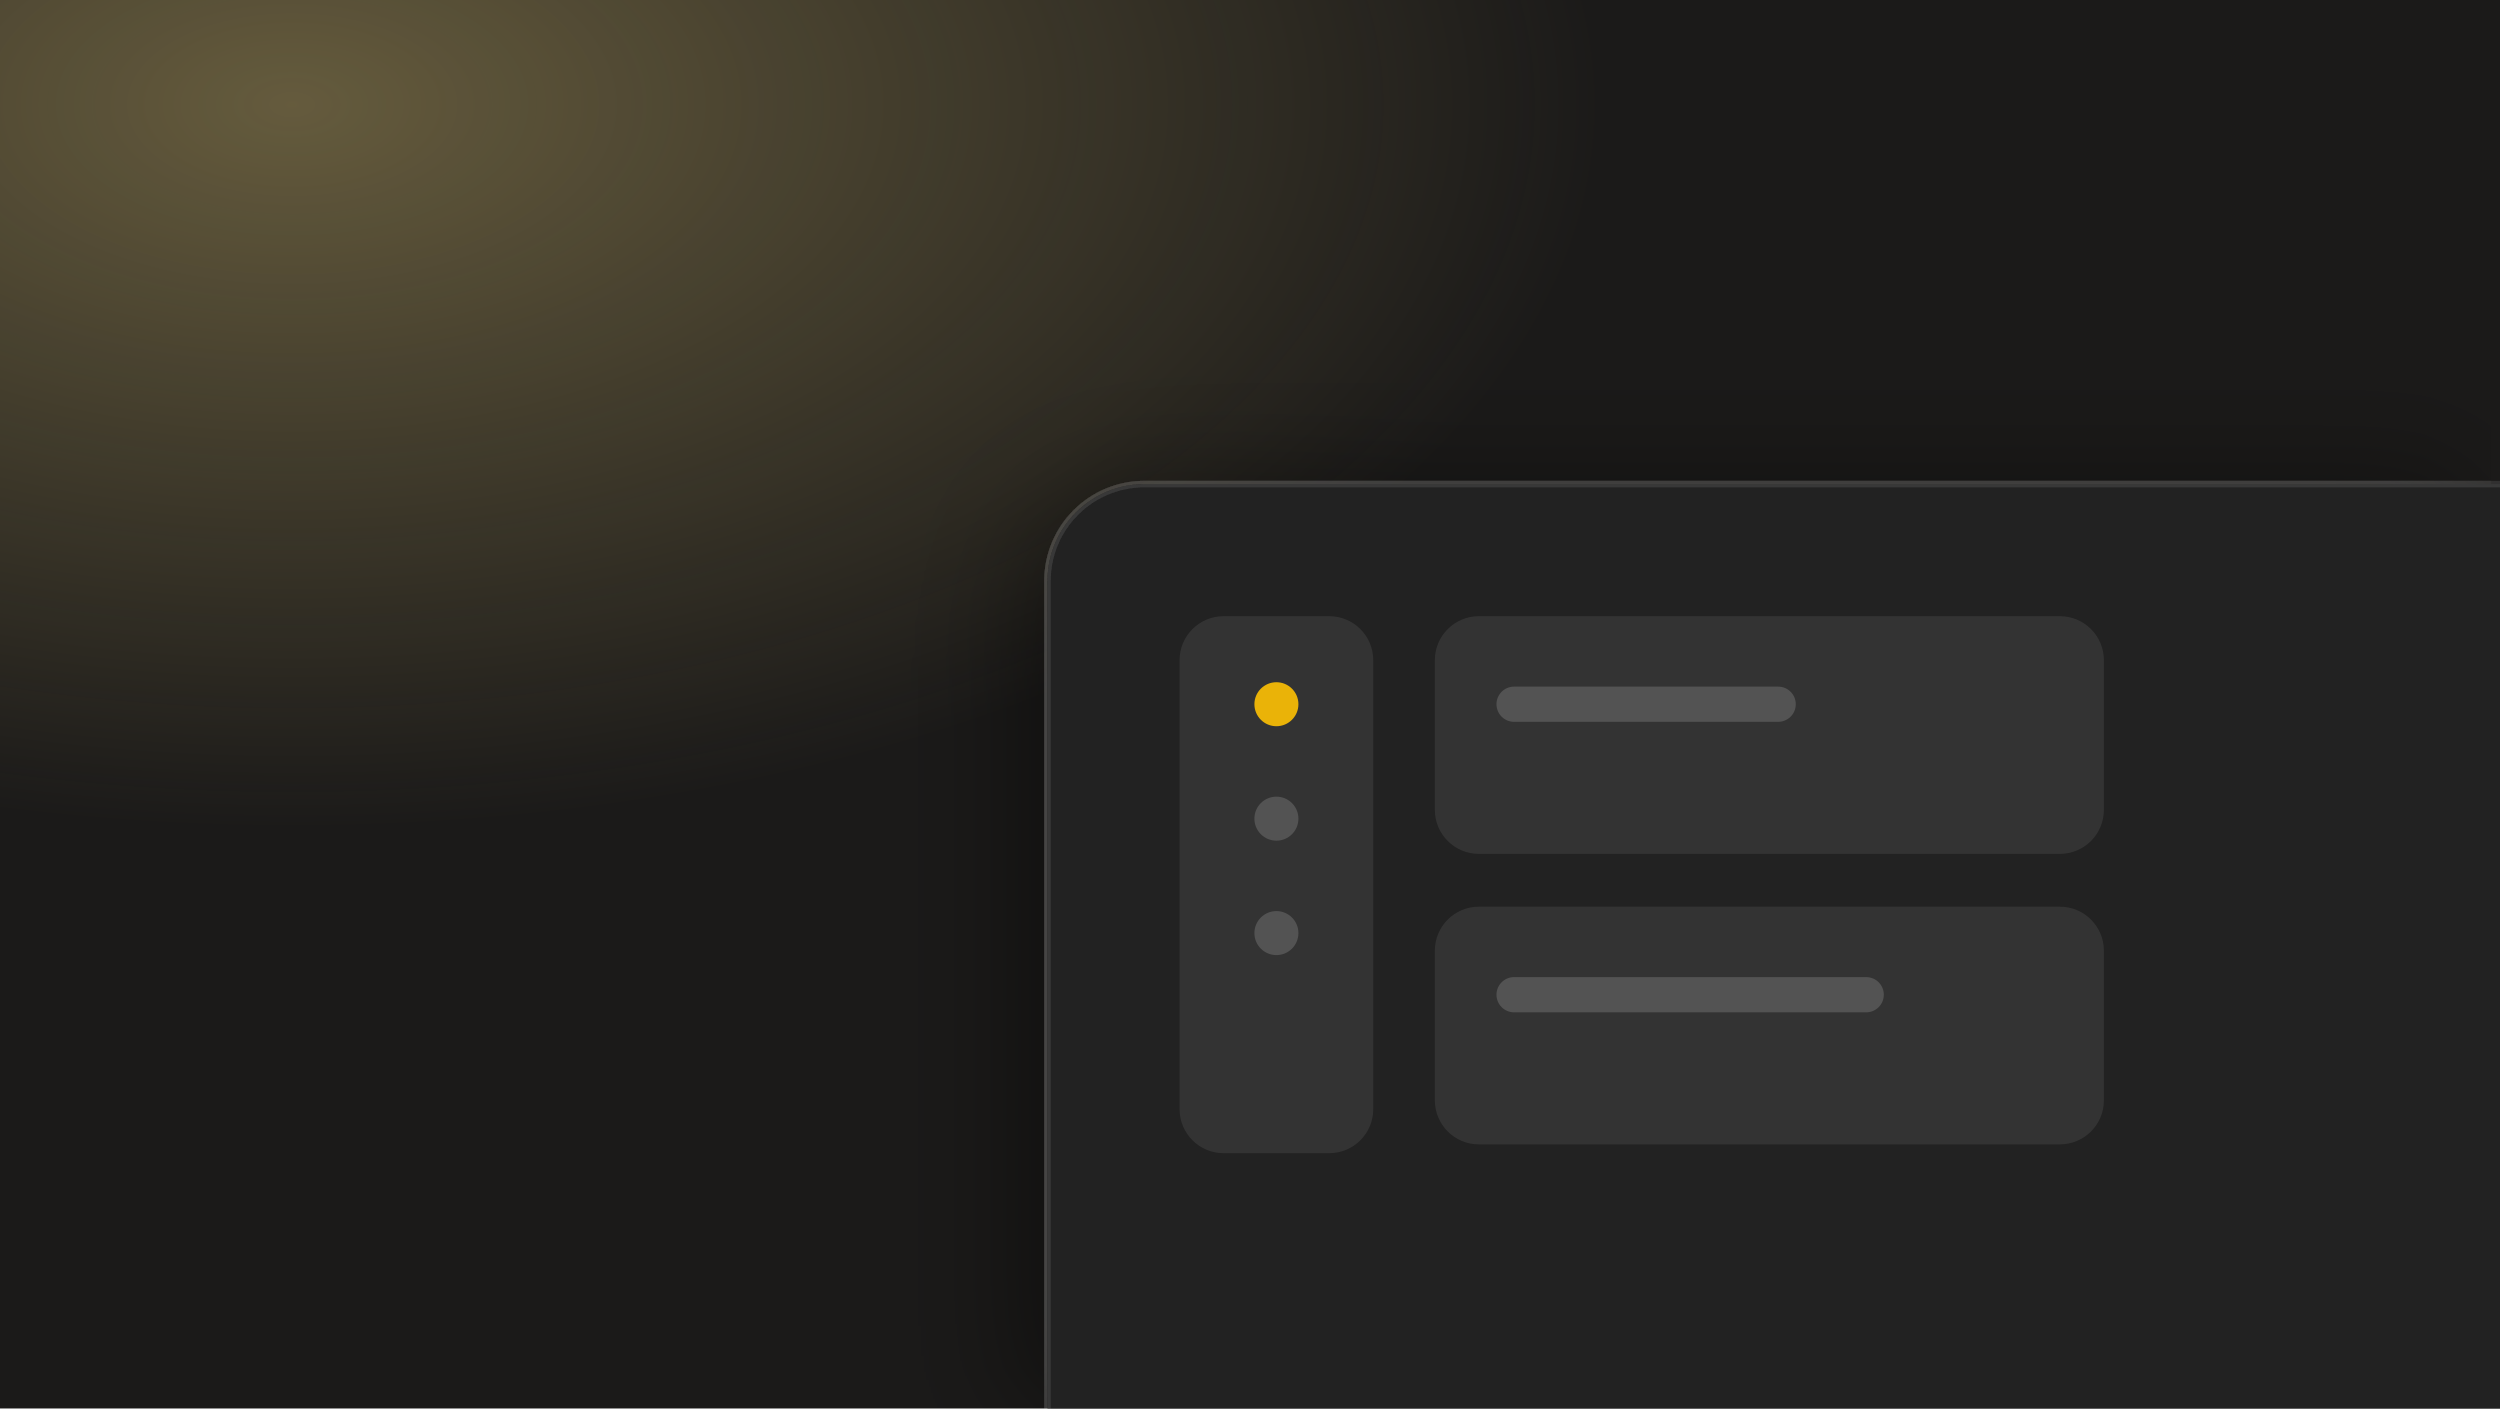
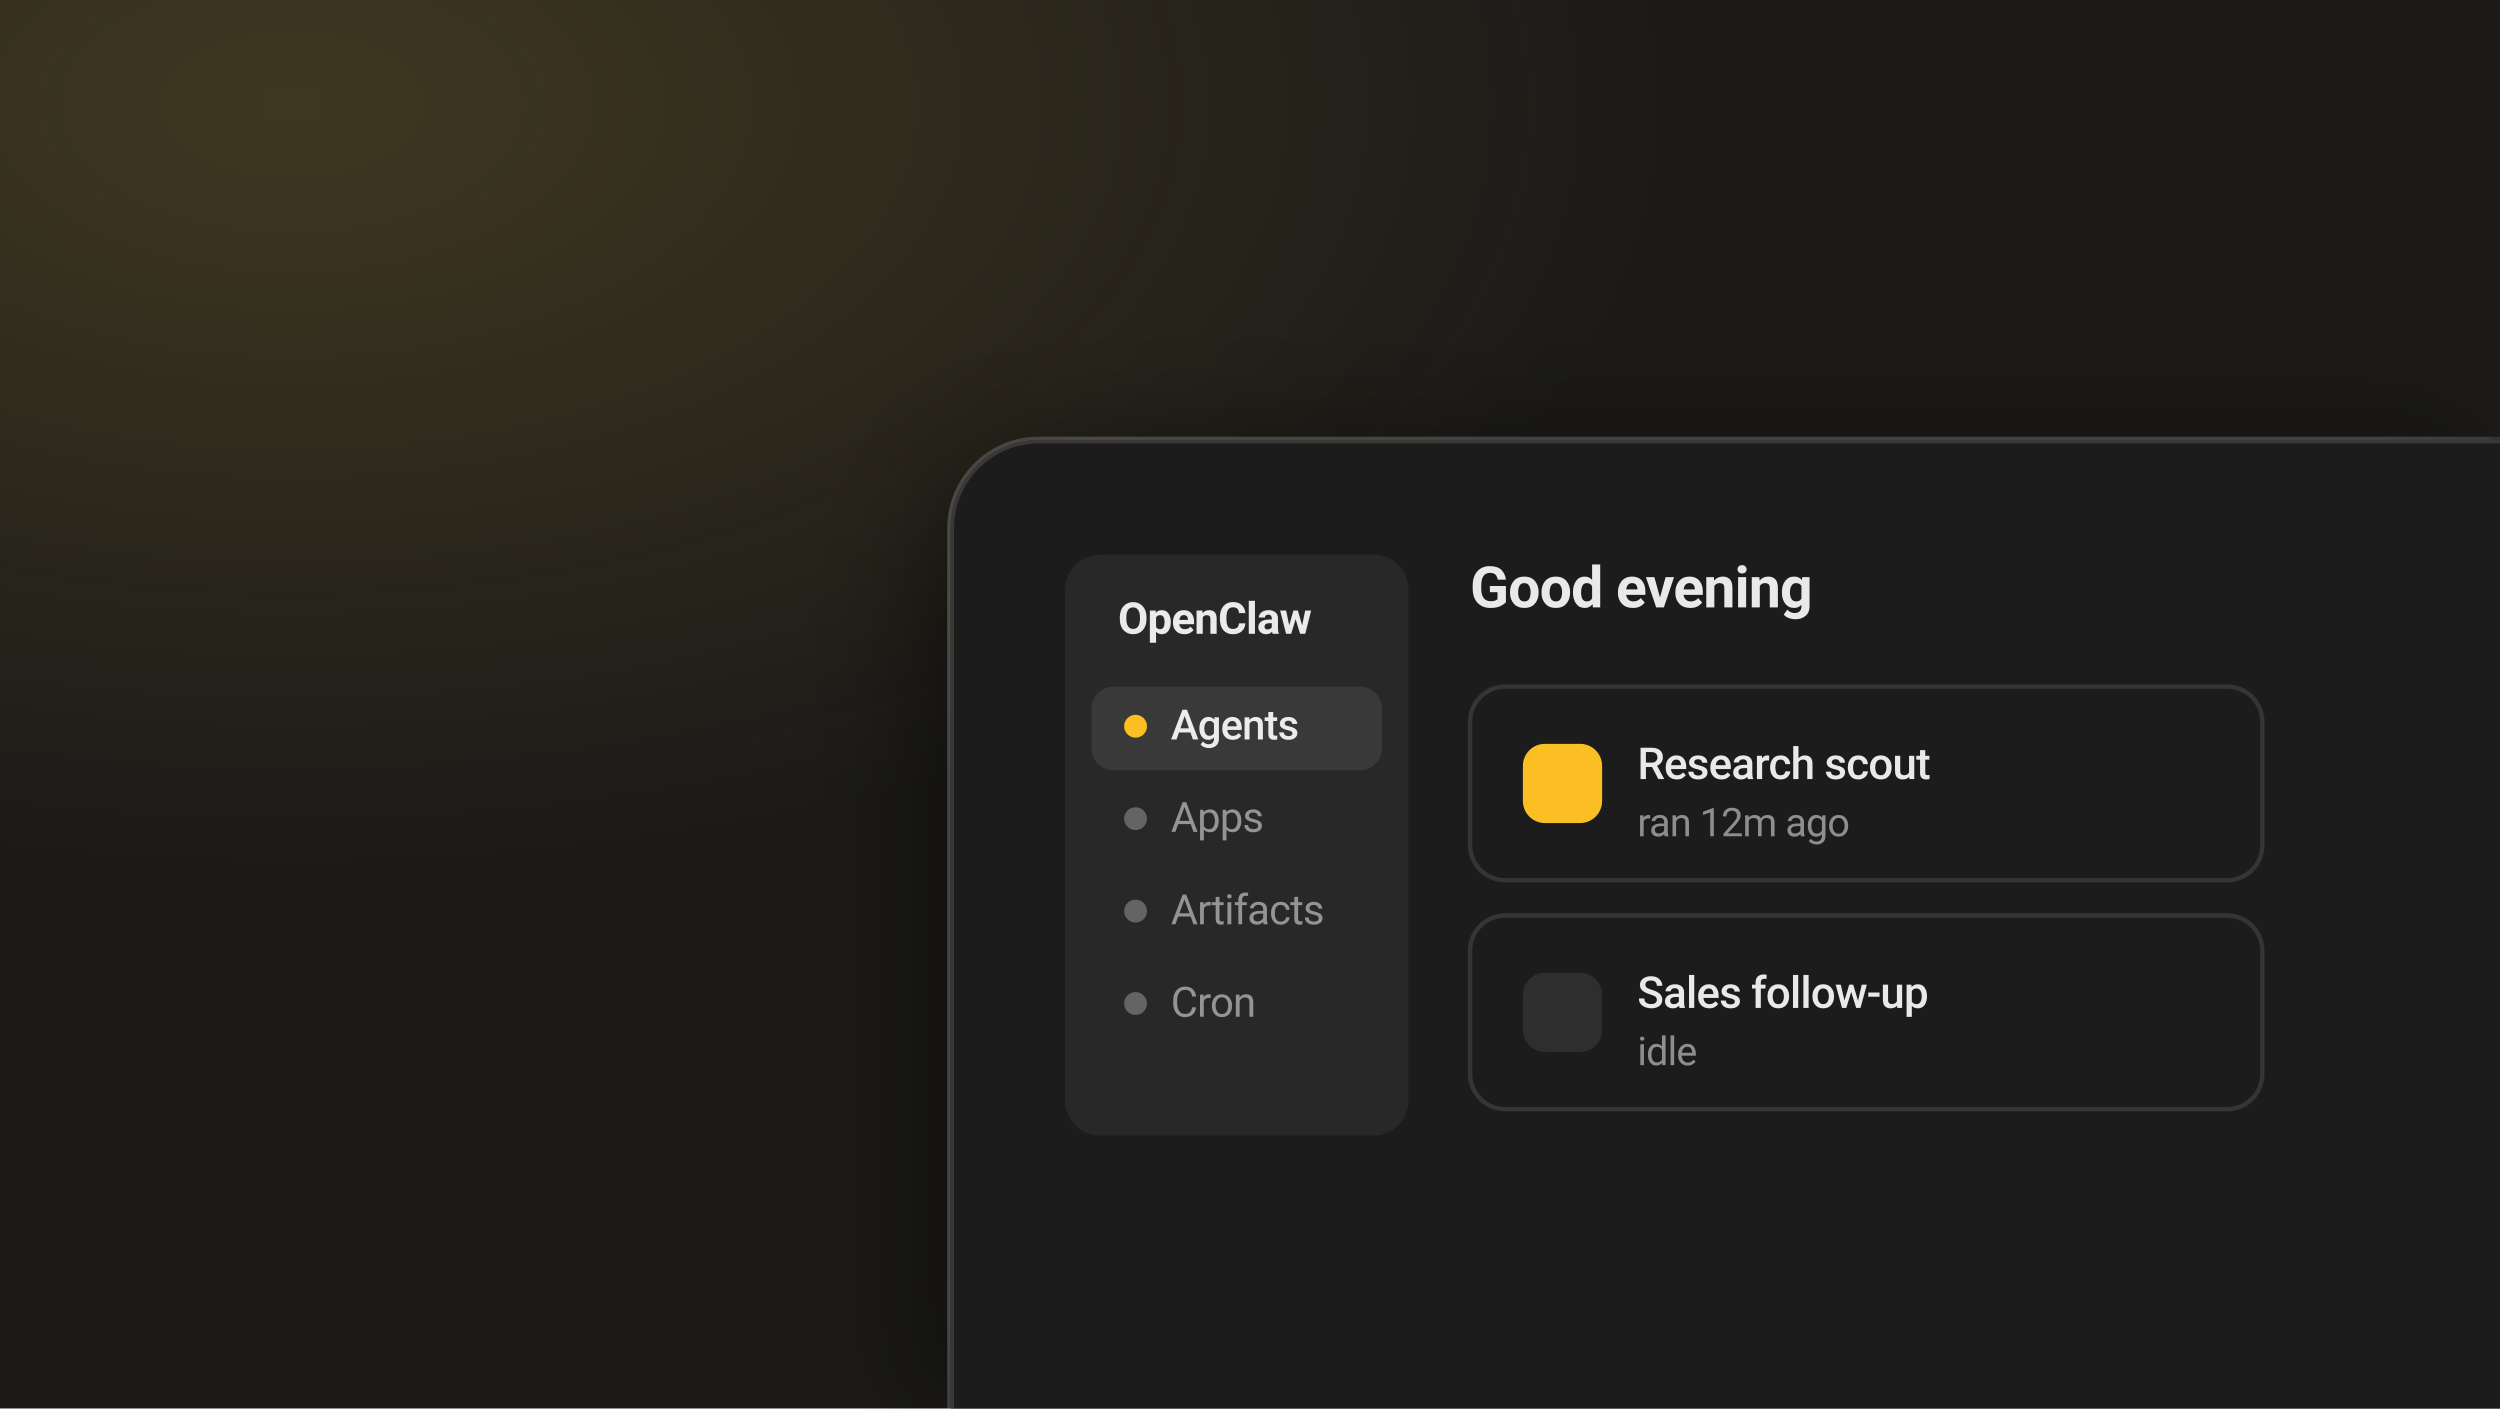
<svg xmlns="http://www.w3.org/2000/svg" width="568" height="320" viewBox="0 0 568 320">
  <defs>
-     <radialGradient id="bloom" cx="12%" cy="7%" r="52%">
-       <stop offset="0%" stop-color="#f4d983" stop-opacity="0.34" />
-       <stop offset="100%" stop-color="#f4d983" stop-opacity="0" />
+     <radialGradient id="bloom" cx="12%" cy="7%" r="55%">
+       <stop offset="0%" stop-color="#fcd34d" stop-opacity="0.16" />
+       <stop offset="100%" stop-color="#fcd34d" stop-opacity="0" />
    </radialGradient>
-     <radialGradient id="lift" cx="8%" cy="4%" r="60%">
+     <radialGradient id="lift" cx="8%" cy="4%" r="55%">
      <stop offset="0%" stop-color="#ffffff" stop-opacity="0" />
      <stop offset="100%" stop-color="#ffffff" stop-opacity="0" />
    </radialGradient>
    <filter id="sh" x="-40%" y="-40%" width="200%" height="200%">
      <feDropShadow dx="-2" dy="6" stdDeviation="16" flood-color="#000" flood-opacity="0.55" />
    </filter>
    <clipPath id="frame">
      <rect x="0" y="0" width="568" height="320" />
    </clipPath>
  </defs>
  <g clip-path="url(#frame)">
    <rect width="568" height="320" fill="#161616" />
-     <rect width="568" height="320" fill="#f4d983" opacity="0.02" />
+     <rect width="568" height="320" fill="#fcd34d" opacity="0.02" />
    <rect width="568" height="320" fill="url(#bloom)" />
    <rect width="568" height="320" fill="url(#lift)" />
    <g filter="url(#sh)">
-       <rect x="238" y="110" width="420" height="300" rx="22" fill="#212121" stroke="rgba(255,255,255,0.10)" stroke-width="1.5" />
+       <rect x="216" y="100" width="442" height="310" rx="20" fill="#1f1f1f" stroke="rgba(255,255,255,0.11)" stroke-width="1.5" />
    </g>
-     <rect x="268" y="140" width="44" height="122" rx="10" fill="rgba(255,255,255,0.08)" />
-     <circle cx="290" cy="160" r="5" fill="#eab308" />
-     <circle cx="290" cy="186" r="5" fill="rgba(255,255,255,0.16)" />
-     <circle cx="290" cy="212" r="5" fill="rgba(255,255,255,0.16)" />
-     <rect x="326" y="140" width="152" height="54" rx="10" fill="rgba(255,255,255,0.08)" />
-     <rect x="326" y="206" width="152" height="54" rx="10" fill="rgba(255,255,255,0.08)" />
-     <rect x="340" y="156" width="68" height="8" rx="4" fill="rgba(255,255,255,0.16)" />
-     <rect x="340" y="222" width="88" height="8" rx="4" fill="rgba(255,255,255,0.16)" />
+     <rect x="242" y="126" width="78" height="132" rx="8" fill="rgba(255,255,255,0.055)" />
+     <text x="254" y="144" font-family="-apple-system, BlinkMacSystemFont, 'Segoe UI', Roboto, ui-sans-serif, sans-serif" font-size="10" font-weight="600" fill="rgba(255,255,255,0.90)" text-anchor="start" letter-spacing="-0.2">OpenClaw</text>
+     <rect x="248" y="156" width="66" height="19" rx="5" fill="rgba(255,255,255,0.08)" />
+     <circle cx="258" cy="165" r="2.6" fill="#fbbf24" />
+     <text x="266" y="168" font-family="-apple-system, BlinkMacSystemFont, 'Segoe UI', Roboto, ui-sans-serif, sans-serif" font-size="9.5" font-weight="550" fill="rgba(255,255,255,0.90)" text-anchor="start" letter-spacing="-0.2">Agents</text>
+     <circle cx="258" cy="186" r="2.6" fill="rgba(255,255,255,0.28)" />
+     <text x="266" y="189" font-family="-apple-system, BlinkMacSystemFont, 'Segoe UI', Roboto, ui-sans-serif, sans-serif" font-size="9.5" font-weight="400" fill="rgba(255,255,255,0.50)" text-anchor="start" letter-spacing="-0.2">Apps</text>
+     <circle cx="258" cy="207" r="2.6" fill="rgba(255,255,255,0.28)" />
+     <text x="266" y="210" font-family="-apple-system, BlinkMacSystemFont, 'Segoe UI', Roboto, ui-sans-serif, sans-serif" font-size="9.5" font-weight="400" fill="rgba(255,255,255,0.50)" text-anchor="start" letter-spacing="-0.2">Artifacts</text>
+     <circle cx="258" cy="228" r="2.6" fill="rgba(255,255,255,0.28)" />
+     <text x="266" y="231" font-family="-apple-system, BlinkMacSystemFont, 'Segoe UI', Roboto, ui-sans-serif, sans-serif" font-size="9.5" font-weight="400" fill="rgba(255,255,255,0.50)" text-anchor="start" letter-spacing="-0.2">Cron</text>
+     <text x="334" y="138" font-family="-apple-system, BlinkMacSystemFont, 'Segoe UI', Roboto, ui-sans-serif, sans-serif" font-size="13" font-weight="600" fill="rgba(255,255,255,0.90)" text-anchor="start" letter-spacing="-0.2">Good evening</text>
+     <rect x="334" y="156" width="180" height="44" rx="8" fill="none" stroke="rgba(255,255,255,0.11)" stroke-width="1" />
+     <rect x="346" y="169" width="18" height="18" rx="5" fill="#fbbf24" />
+     <text x="372" y="177" font-family="-apple-system, BlinkMacSystemFont, 'Segoe UI', Roboto, ui-sans-serif, sans-serif" font-size="10" font-weight="550" fill="rgba(255,255,255,0.90)" text-anchor="start" letter-spacing="-0.2">Research scout</text>
+     <text x="372" y="190" font-family="-apple-system, BlinkMacSystemFont, 'Segoe UI', Roboto, ui-sans-serif, sans-serif" font-size="9" font-weight="400" fill="rgba(255,255,255,0.50)" text-anchor="start" letter-spacing="-0.2">ran 12m ago</text>
+     <rect x="334" y="208" width="180" height="44" rx="8" fill="none" stroke="rgba(255,255,255,0.11)" stroke-width="1" />
+     <rect x="346" y="221" width="18" height="18" rx="5" fill="rgba(255,255,255,0.08)" />
+     <text x="372" y="229" font-family="-apple-system, BlinkMacSystemFont, 'Segoe UI', Roboto, ui-sans-serif, sans-serif" font-size="10" font-weight="550" fill="rgba(255,255,255,0.90)" text-anchor="start" letter-spacing="-0.2">Sales follow-up</text>
+     <text x="372" y="242" font-family="-apple-system, BlinkMacSystemFont, 'Segoe UI', Roboto, ui-sans-serif, sans-serif" font-size="9" font-weight="400" fill="rgba(255,255,255,0.50)" text-anchor="start" letter-spacing="-0.2">idle</text>
  </g>
</svg>
